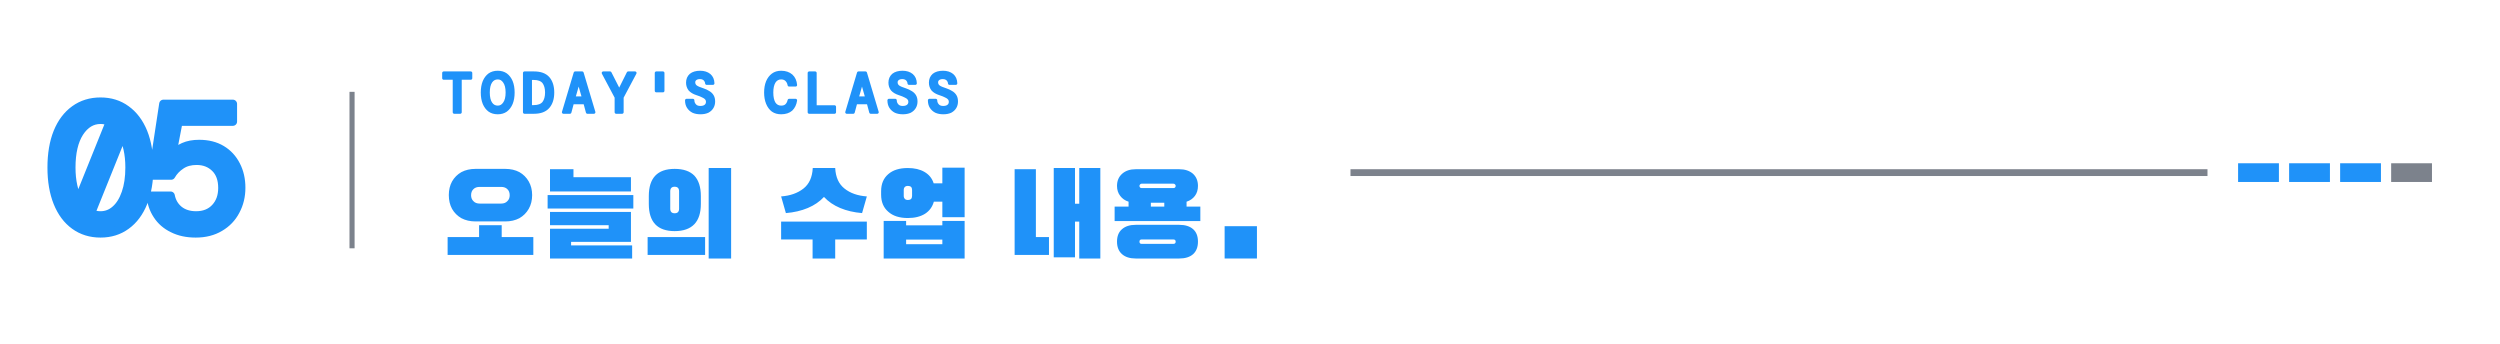
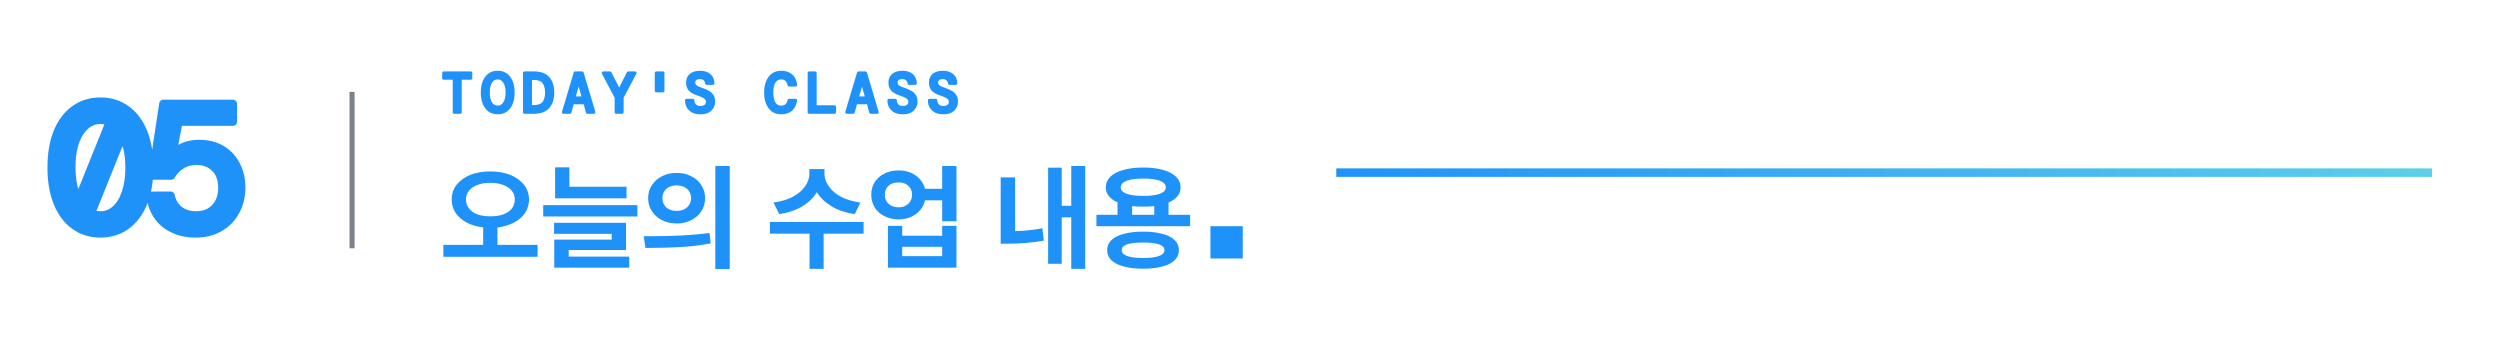
<svg xmlns="http://www.w3.org/2000/svg" width="1470" height="202" viewBox="0 0 1470 202">
+   <defs>
+     <linearGradient id="gl" x1="0" x2="1" y1="0" y2="0">
+       <stop offset="0" stop-color="#1F92F9" />
+       <stop offset="1" stop-color="#5CCFEA" />
+     </linearGradient>
+   </defs>
  <path d="M59.1 137.2Q50.4 137.2 43.9 132.5Q37.4 127.8 33.9 119.1Q30.4 110.4 30.4 98.5Q30.4 86.5 33.9 77.8Q37.4 69.2 43.9 64.5Q50.4 59.8 59.1 59.8Q67.8 59.8 74.2 64.5Q80.7 69.2 84.2 77.8Q87.7 86.5 87.7 98.5Q87.7 110.4 84.2 119.1Q80.7 127.8 74.2 132.5Q67.8 137.2 59.1 137.2ZM41.9 98.5Q41.9 104.5 43.0 109.4Q44.1 114.3 46.0 118.0L64.7 71.6Q62.0 70.4 59.1 70.4Q51.6 70.4 46.7 77.9Q41.9 85.4 41.9 98.5ZM59.1 126.7Q64.1 126.7 67.9 123.3Q71.8 119.9 74.0 113.5Q76.2 107.2 76.2 98.5Q76.2 92.5 75.1 87.6Q74.0 82.7 72.1 79.1L53.4 125.5Q56.1 126.7 59.1 126.7ZM115.1 137.2Q107.3 137.2 101.6 134.3Q95.8 131.5 92.5 126.4Q89.2 121.4 88.7 115.1H100.3Q101.3 120.3 105.2 123.5Q109.2 126.7 115.3 126.7Q122.4 126.7 126.6 122.2Q130.8 117.7 130.8 110.5Q130.8 102.9 126.5 98.7Q122.2 94.5 115.6 94.5Q110.2 94.5 106.5 97.0Q102.7 99.5 100.6 103.2H89.7L96.1 61.1H136.9V71.5H104.9L101.2 90.7H102.0Q104.2 88.1 108.0 86.4Q111.8 84.7 117.1 84.7Q124.8 84.7 130.3 88.0Q135.8 91.3 138.8 97.2Q141.8 103.0 141.8 110.4Q141.8 117.9 138.5 124.0Q135.3 130.1 129.3 133.6Q123.3 137.2 115.1 137.2Z" fill="#1F92F9" stroke="#1F92F9" stroke-width="5" stroke-linejoin="round" />
  <path d="M207 54V146" stroke="#7C828C" stroke-width="3" />
  <path d="M267.1 66.0V46.0H260.9V42.9H276.8V46.0H270.6V66.0ZM292.7 66.3Q289.8 66.3 287.8 64.9Q285.8 63.4 284.7 60.8Q283.6 58.1 283.6 54.4Q283.6 50.7 284.7 48.0Q285.8 45.4 287.8 43.9Q289.8 42.5 292.7 42.5Q295.5 42.5 297.5 43.9Q299.5 45.4 300.6 48.0Q301.7 50.7 301.7 54.4Q301.7 58.1 300.6 60.8Q299.5 63.4 297.5 64.9Q295.5 66.3 292.7 66.3ZM292.7 63.0Q295.1 63.0 296.6 60.8Q298.2 58.6 298.2 54.4Q298.2 50.2 296.6 48.0Q295.1 45.8 292.7 45.8Q290.1 45.8 288.6 48.0Q287.1 50.2 287.1 54.4Q287.1 58.6 288.6 60.8Q290.1 63.0 292.7 63.0ZM308.4 66.0V42.9H314.0Q319.6 42.9 322.3 45.9Q325.0 49.0 325.0 54.4Q325.0 59.8 322.3 62.9Q319.6 66.0 314.0 66.0ZM311.9 62.7H313.8Q317.9 62.7 319.7 60.5Q321.4 58.2 321.4 54.4Q321.4 50.6 319.7 48.3Q317.9 46.1 313.8 46.1H311.9ZM331.3 66.0 338.2 42.9H342.3L349.2 66.0H345.4L343.9 60.4H336.6L335.1 66.0ZM340.2 47.8 337.4 57.6H343.1L340.3 47.8ZM362.3 66.0V57.2L354.7 42.9H358.7L364.1 53.5L369.4 42.9H373.4L365.8 57.2V66.0ZM385.9 53.4V42.9H389.8V53.4ZM411.9 66.3Q409.4 66.3 407.6 65.5Q405.8 64.6 404.7 62.9Q403.7 61.3 403.7 59.0H407.4Q407.4 60.7 408.6 62.0Q409.7 63.2 411.8 63.2Q413.8 63.2 414.9 62.3Q416.0 61.4 416.0 59.9Q416.0 58.7 415.3 57.9Q414.7 57.1 413.3 56.5Q412.0 55.8 409.8 55.1Q407.0 54.2 405.6 52.6Q404.3 50.9 404.3 48.6Q404.3 45.8 406.2 44.1Q408.2 42.5 411.7 42.5Q415.0 42.5 417.1 44.2Q419.1 45.9 419.2 49.0H415.5Q415.5 48.2 415.0 47.4Q414.6 46.6 413.7 46.1Q412.8 45.6 411.6 45.6Q410.0 45.6 409.0 46.3Q407.9 47.1 407.9 48.4Q407.9 50.0 409.2 51.0Q410.5 51.9 413.4 52.8Q415.2 53.4 416.6 54.3Q418.0 55.1 418.8 56.4Q419.6 57.7 419.6 59.7Q419.6 61.6 418.7 63.1Q417.8 64.6 416.1 65.5Q414.3 66.3 411.9 66.3ZM459.3 66.3Q456.4 66.3 454.4 64.9Q452.4 63.4 451.3 60.7Q450.2 58.0 450.2 54.4Q450.2 50.8 451.3 48.1Q452.4 45.5 454.4 44.0Q456.4 42.5 459.3 42.5Q463.0 42.5 465.3 44.5Q467.5 46.5 467.8 50.0H464.0Q463.7 48.2 462.5 47.0Q461.3 45.8 459.3 45.8Q456.7 45.8 455.2 48.1Q453.8 50.4 453.8 54.4Q453.8 58.5 455.2 60.8Q456.7 63.0 459.3 63.0Q461.4 63.0 462.5 61.9Q463.6 60.8 464.0 59.0H467.8Q467.3 62.4 465.2 64.4Q463.0 66.3 459.3 66.3ZM475.8 66.0V42.9H479.3V62.8H490.7V66.0ZM497.9 66.0 504.8 42.9H508.9L515.8 66.0H512.0L510.5 60.4H503.2L501.7 66.0ZM506.8 47.8 504.0 57.6H509.7L506.9 47.8ZM530.9 66.3Q528.4 66.3 526.6 65.5Q524.8 64.6 523.7 62.9Q522.7 61.3 522.7 59.0H526.4Q526.4 60.7 527.6 62.0Q528.7 63.2 530.8 63.2Q532.8 63.2 533.9 62.3Q535.0 61.4 535.0 59.9Q535.0 58.7 534.3 57.9Q533.7 57.1 532.3 56.5Q531.0 55.8 528.8 55.1Q526.0 54.2 524.6 52.6Q523.3 50.9 523.3 48.6Q523.3 45.8 525.2 44.1Q527.2 42.5 530.7 42.5Q534.0 42.5 536.1 44.2Q538.1 45.9 538.2 49.0H534.5Q534.5 48.2 534.0 47.4Q533.6 46.6 532.7 46.1Q531.8 45.6 530.6 45.6Q529.0 45.6 528.0 46.3Q526.9 47.1 526.9 48.4Q526.9 50.0 528.2 51.0Q529.5 51.9 532.4 52.8Q534.2 53.4 535.6 54.3Q537.0 55.1 537.8 56.4Q538.6 57.7 538.6 59.7Q538.6 61.6 537.7 63.1Q536.8 64.6 535.1 65.5Q533.3 66.3 530.9 66.3ZM554.7 66.3Q552.2 66.3 550.4 65.5Q548.6 64.6 547.5 62.9Q546.5 61.3 546.5 59.0H550.2Q550.2 60.7 551.4 62.0Q552.5 63.2 554.6 63.2Q556.6 63.2 557.7 62.3Q558.8 61.4 558.8 59.9Q558.8 58.7 558.1 57.9Q557.5 57.1 556.1 56.5Q554.8 55.8 552.6 55.1Q549.8 54.2 548.4 52.6Q547.1 50.9 547.1 48.6Q547.1 45.8 549.0 44.1Q551.0 42.5 554.5 42.5Q557.8 42.5 559.9 44.2Q561.9 45.9 562.0 49.0H558.3Q558.3 48.2 557.8 47.4Q557.4 46.6 556.5 46.1Q555.6 45.6 554.4 45.6Q552.8 45.6 551.8 46.3Q550.7 47.1 550.7 48.4Q550.7 50.0 552.0 51.0Q553.3 51.9 556.2 52.8Q558.0 53.4 559.4 54.3Q560.8 55.1 561.6 56.4Q562.4 57.7 562.4 59.7Q562.4 61.6 561.5 63.1Q560.6 64.6 558.9 65.5Q557.1 66.3 554.7 66.3Z" fill="#1F92F9" stroke="#1F92F9" stroke-width="1.8" stroke-linejoin="round" />
-   <path d="M279.6 130.2Q274.9 130.2 271.3 128.3Q267.8 126.3 265.8 122.8Q263.9 119.3 263.9 114.7Q263.9 110.2 265.8 106.7Q267.8 103.2 271.3 101.2Q274.9 99.3 279.6 99.3H297.1Q301.8 99.3 305.4 101.2Q308.9 103.2 310.9 106.7Q312.9 110.2 312.9 114.7Q312.9 119.3 310.9 122.8Q308.9 126.3 305.4 128.3Q301.8 130.2 297.1 130.2ZM282.0 109.9Q279.7 109.9 278.4 111.2Q277.0 112.5 277.0 114.8Q277.0 117.0 278.4 118.3Q279.7 119.7 282.0 119.7H294.7Q297.0 119.7 298.3 118.3Q299.7 117.0 299.7 114.8Q299.7 112.5 298.3 111.2Q297.0 109.9 294.7 109.9ZM295.0 139.4H313.6V149.9H263.2V139.4H281.7V132.4H295.0ZM337.2 104.2V99.5H323.4V112.6H371.0V104.2ZM322.0 122.6H372.4V114.7H322.0ZM371.0 142.2V124.6H323.4V132.4H357.9V134.5H323.4V152.0H371.7V144.3H335.8V142.2ZM416.7 98.8V152.0H429.9V98.8ZM396.7 99.3Q381.5 99.3 381.5 115.3V119.9Q381.5 135.9 396.7 135.9Q404.4 135.9 408.3 131.8Q412.1 127.8 412.1 119.9V115.3Q412.1 107.4 408.3 103.3Q404.4 99.3 396.7 99.3ZM396.7 109.8Q399.3 109.8 399.3 112.5V122.7Q399.3 125.4 396.7 125.4Q394.1 125.4 394.1 122.7V112.5Q394.1 109.8 396.7 109.8ZM380.8 139.4V149.9H414.6V139.4ZM484.5 115.8Q480.7 119.9 475.0 122.3Q469.3 124.7 462.1 125.3L459.3 115.5Q467.3 114.9 472.4 110.9Q477.5 106.9 477.9 98.8H491.1Q491.5 106.9 496.6 110.9Q501.6 114.9 509.7 115.5L506.9 125.3Q499.7 124.7 494.0 122.3Q488.3 119.9 484.5 115.8ZM459.3 140.8V130.3H509.7V140.8H491.1V152.0H477.8V140.8ZM567.2 98.6V127.7H554.1V118.6H549.1Q547.8 123.2 543.9 125.7Q539.9 128.2 533.8 128.2Q526.4 128.2 522.3 124.5Q518.1 120.9 518.1 114.5V112.4Q518.1 106.0 522.3 102.4Q526.4 98.8 533.8 98.8Q539.7 98.8 543.6 101.1Q547.6 103.4 549.0 107.8H554.1V98.6ZM536.3 111.7Q536.3 110.5 535.7 109.9Q535.0 109.3 533.8 109.3Q532.7 109.3 532.1 109.9Q531.4 110.5 531.4 111.7V115.2Q531.4 116.3 532.1 117.0Q532.7 117.6 533.8 117.6Q535.0 117.6 535.7 117.0Q536.3 116.3 536.3 115.2ZM554.1 132.5V129.9H567.2V152.0H519.6V129.9H532.8V132.5ZM554.1 143.6V140.9H532.8V143.6ZM634.6 98.8H647.0V152.0H634.6V130.3H632.1V151.3H619.6V98.8H632.1V119.8H634.6ZM609.1 99.5V139.4H616.8V149.9H596.6V99.5ZM705.8 121.5V130.0H655.4V121.5H663.6V118.6Q660.5 117.6 658.7 115.2Q656.8 112.8 656.8 109.3Q656.8 104.8 659.9 102.1Q662.9 99.5 667.8 99.5H693.4Q698.3 99.5 701.4 102.1Q704.4 104.8 704.4 109.3Q704.4 112.8 702.6 115.2Q700.8 117.6 697.7 118.6V121.5ZM671.3 108.0Q670.8 108.0 670.4 108.4Q670.0 108.8 670.0 109.3Q670.0 109.9 670.4 110.3Q670.8 110.6 671.3 110.6H689.9Q690.5 110.6 690.9 110.3Q691.3 109.9 691.3 109.3Q691.3 108.8 690.9 108.4Q690.5 108.0 689.9 108.0ZM676.7 119.2V121.5H684.6V119.2ZM693.4 132.2Q698.7 132.2 701.6 134.8Q704.4 137.3 704.4 142.1Q704.4 146.8 701.6 149.4Q698.7 152.0 693.4 152.0H667.8Q662.6 152.0 659.7 149.4Q656.8 146.8 656.8 142.1Q656.8 137.3 659.7 134.8Q662.6 132.2 667.8 132.2ZM689.9 143.4Q691.3 143.4 691.3 142.1Q691.3 140.8 689.9 140.8H671.3Q670.0 140.8 670.0 142.1Q670.0 143.4 671.3 143.4Z" fill="#1F92F9" />
-   <rect x="720.08" y="133" width="19" height="19" fill="#1F92F9" />
-   <path d="M794.08 101.5H1298" stroke="#7C828C" stroke-width="4" />
-   <rect x="1316" y="96" width="24" height="11" fill="#1F92F9" />
-   <rect x="1346" y="96" width="24" height="11" fill="#1F92F9" />
-   <rect x="1376" y="96" width="24" height="11" fill="#1F92F9" />
-   <rect x="1406" y="96" width="24" height="11" fill="#7C828C" />
+   <path d="M311.1 117.3Q311.0 121.7 308.7 125.3Q306.3 128.8 302.1 130.9Q297.9 133.1 292.5 133.8V144.0H316.1V151.0H260.7V144.0H284.1V133.7Q278.6 133.1 274.5 130.9Q270.3 128.7 267.9 125.2Q265.6 121.7 265.6 117.3Q265.6 112.4 268.5 108.6Q271.5 104.9 276.6 102.8Q281.8 100.8 288.3 100.8Q294.8 100.8 300.0 102.8Q305.1 104.9 308.1 108.6Q311.0 112.4 311.1 117.3ZM274.0 117.3Q274.0 120.4 275.8 122.6Q277.6 124.9 280.8 126.1Q284.1 127.2 288.3 127.2Q292.6 127.2 295.8 126.1Q299.1 124.9 300.9 122.7Q302.7 120.4 302.7 117.3Q302.7 114.3 300.9 112.1Q299.1 109.9 295.8 108.7Q292.6 107.5 288.3 107.5Q284.1 107.5 280.8 108.7Q277.6 109.9 275.8 112.1Q274.0 114.3 274.0 117.3ZM368.4 116.6H326.4V98.4H334.8V109.8H368.4ZM374.8 127.3H319.4V120.6H374.8ZM368.1 147.0H334.4V150.9H370.0V157.4H325.9V140.9H359.7V137.5H325.8V131.0H368.1ZM414.6 116.5Q414.6 120.8 412.4 124.2Q410.3 127.5 406.4 129.5Q402.6 131.4 397.9 131.4Q393.1 131.4 389.3 129.5Q385.5 127.5 383.3 124.2Q381.1 120.8 381.1 116.5Q381.1 112.2 383.3 108.9Q385.5 105.5 389.3 103.6Q393.2 101.6 397.9 101.7Q402.6 101.6 406.4 103.6Q410.3 105.5 412.4 108.9Q414.6 112.2 414.6 116.5ZM389.5 116.5Q389.5 118.8 390.6 120.5Q391.6 122.2 393.5 123.1Q395.4 124.0 397.9 124.0Q400.3 124.0 402.2 123.1Q404.1 122.2 405.2 120.5Q406.3 118.8 406.4 116.5Q406.3 114.2 405.2 112.5Q404.1 110.8 402.2 109.9Q400.3 109.0 397.9 109.0Q395.5 109.0 393.6 109.9Q391.6 110.8 390.6 112.5Q389.5 114.2 389.5 116.5ZM429.1 158.2H420.6V97.6H429.1ZM381.9 138.9Q403.2 138.9 417.2 137.0L417.9 143.1Q409.0 144.8 399.7 145.3Q390.4 145.8 379.5 145.8L378.5 138.9ZM505.9 119.1 502.6 125.9Q494.8 124.8 489.1 121.4Q483.4 118.0 480.3 113.0Q477.3 118.0 471.6 121.4Q465.9 124.8 458.2 125.9L454.8 119.1Q461.4 118.2 466.2 115.7Q471.0 113.1 473.4 109.5Q475.9 106.0 475.9 102.3V99.4H484.8V102.3Q484.8 106.0 487.3 109.5Q489.7 113.1 494.5 115.7Q499.3 118.2 505.9 119.1ZM507.8 137.4H484.3V158.1H476.0V137.4H452.7V130.5H507.8ZM543.9 111.0H554.0V97.6H562.4V130.1H554.0V117.8H543.9Q543.2 121.1 541.0 123.6Q538.8 126.2 535.5 127.6Q532.2 129.0 528.4 129.0Q523.8 129.0 520.1 127.1Q516.4 125.3 514.3 122.0Q512.3 118.6 512.3 114.5Q512.3 110.4 514.3 107.1Q516.4 103.9 520.1 102.0Q523.8 100.2 528.4 100.2Q532.2 100.2 535.4 101.5Q538.7 102.9 540.9 105.4Q543.1 107.8 543.9 111.0ZM520.3 114.5Q520.3 116.7 521.3 118.4Q522.3 120.0 524.2 121.0Q526.0 121.9 528.4 121.9Q530.7 121.9 532.4 121.0Q534.2 120.0 535.2 118.4Q536.3 116.7 536.3 114.5Q536.3 112.3 535.2 110.6Q534.2 109.0 532.4 108.1Q530.7 107.2 528.4 107.3Q526.0 107.2 524.2 108.1Q522.3 109.0 521.3 110.6Q520.3 112.3 520.3 114.5ZM530.5 138.6H554.0V132.8H562.4V157.4H522.1V132.8H530.5ZM554.0 150.6V145.1H530.5V150.6ZM638.1 158.1H629.9V127.8H624.3V155.1H616.3V98.6H624.3V121.0H629.9V97.6H638.1ZM596.9 135.9Q605.3 135.7 612.9 134.2L613.8 141.5Q603.3 143.3 592.5 143.3H588.4V104.3H596.9ZM699.8 133.0H644.7V126.3H657.1V119.0Q653.8 117.5 652.0 115.3Q650.2 113.1 650.2 110.2Q650.2 106.6 652.9 103.9Q655.6 101.3 660.6 99.9Q665.6 98.5 672.3 98.5Q678.9 98.5 683.9 99.9Q688.8 101.3 691.5 103.9Q694.2 106.6 694.2 110.2Q694.2 113.1 692.4 115.3Q690.6 117.6 687.1 119.1V126.3H699.8ZM693.2 147.0Q693.2 150.6 690.7 153.0Q688.2 155.5 683.5 156.7Q678.7 158.0 672.2 158.0Q665.6 158.0 660.8 156.7Q656.1 155.5 653.5 153.0Q651.0 150.6 651.0 147.0Q651.0 143.6 653.5 141.2Q656.1 138.7 660.8 137.5Q665.6 136.2 672.2 136.2Q678.7 136.2 683.5 137.5Q688.2 138.7 690.7 141.2Q693.2 143.6 693.2 147.0ZM659.6 147.0Q659.5 151.7 672.2 151.7Q684.6 151.7 684.7 147.0Q684.6 142.6 672.2 142.6Q659.5 142.6 659.6 147.0ZM659.0 110.2Q659.0 112.6 662.4 113.9Q665.8 115.2 672.3 115.2Q678.7 115.2 682.1 113.9Q685.5 112.6 685.5 110.2Q685.5 107.7 682.1 106.3Q678.6 105.0 672.3 105.0Q665.8 105.0 662.4 106.3Q659.0 107.7 659.0 110.2ZM678.7 126.3V121.2Q675.8 121.5 672.3 121.5Q668.5 121.5 665.7 121.2V126.3Z" fill="#1F92F9" />
+   <rect x="711.73" y="133" width="19" height="19" fill="#1F92F9" />
+   <rect x="785.73" y="99.0" width="644.27" height="5" fill="url(#gl)" />
</svg>
